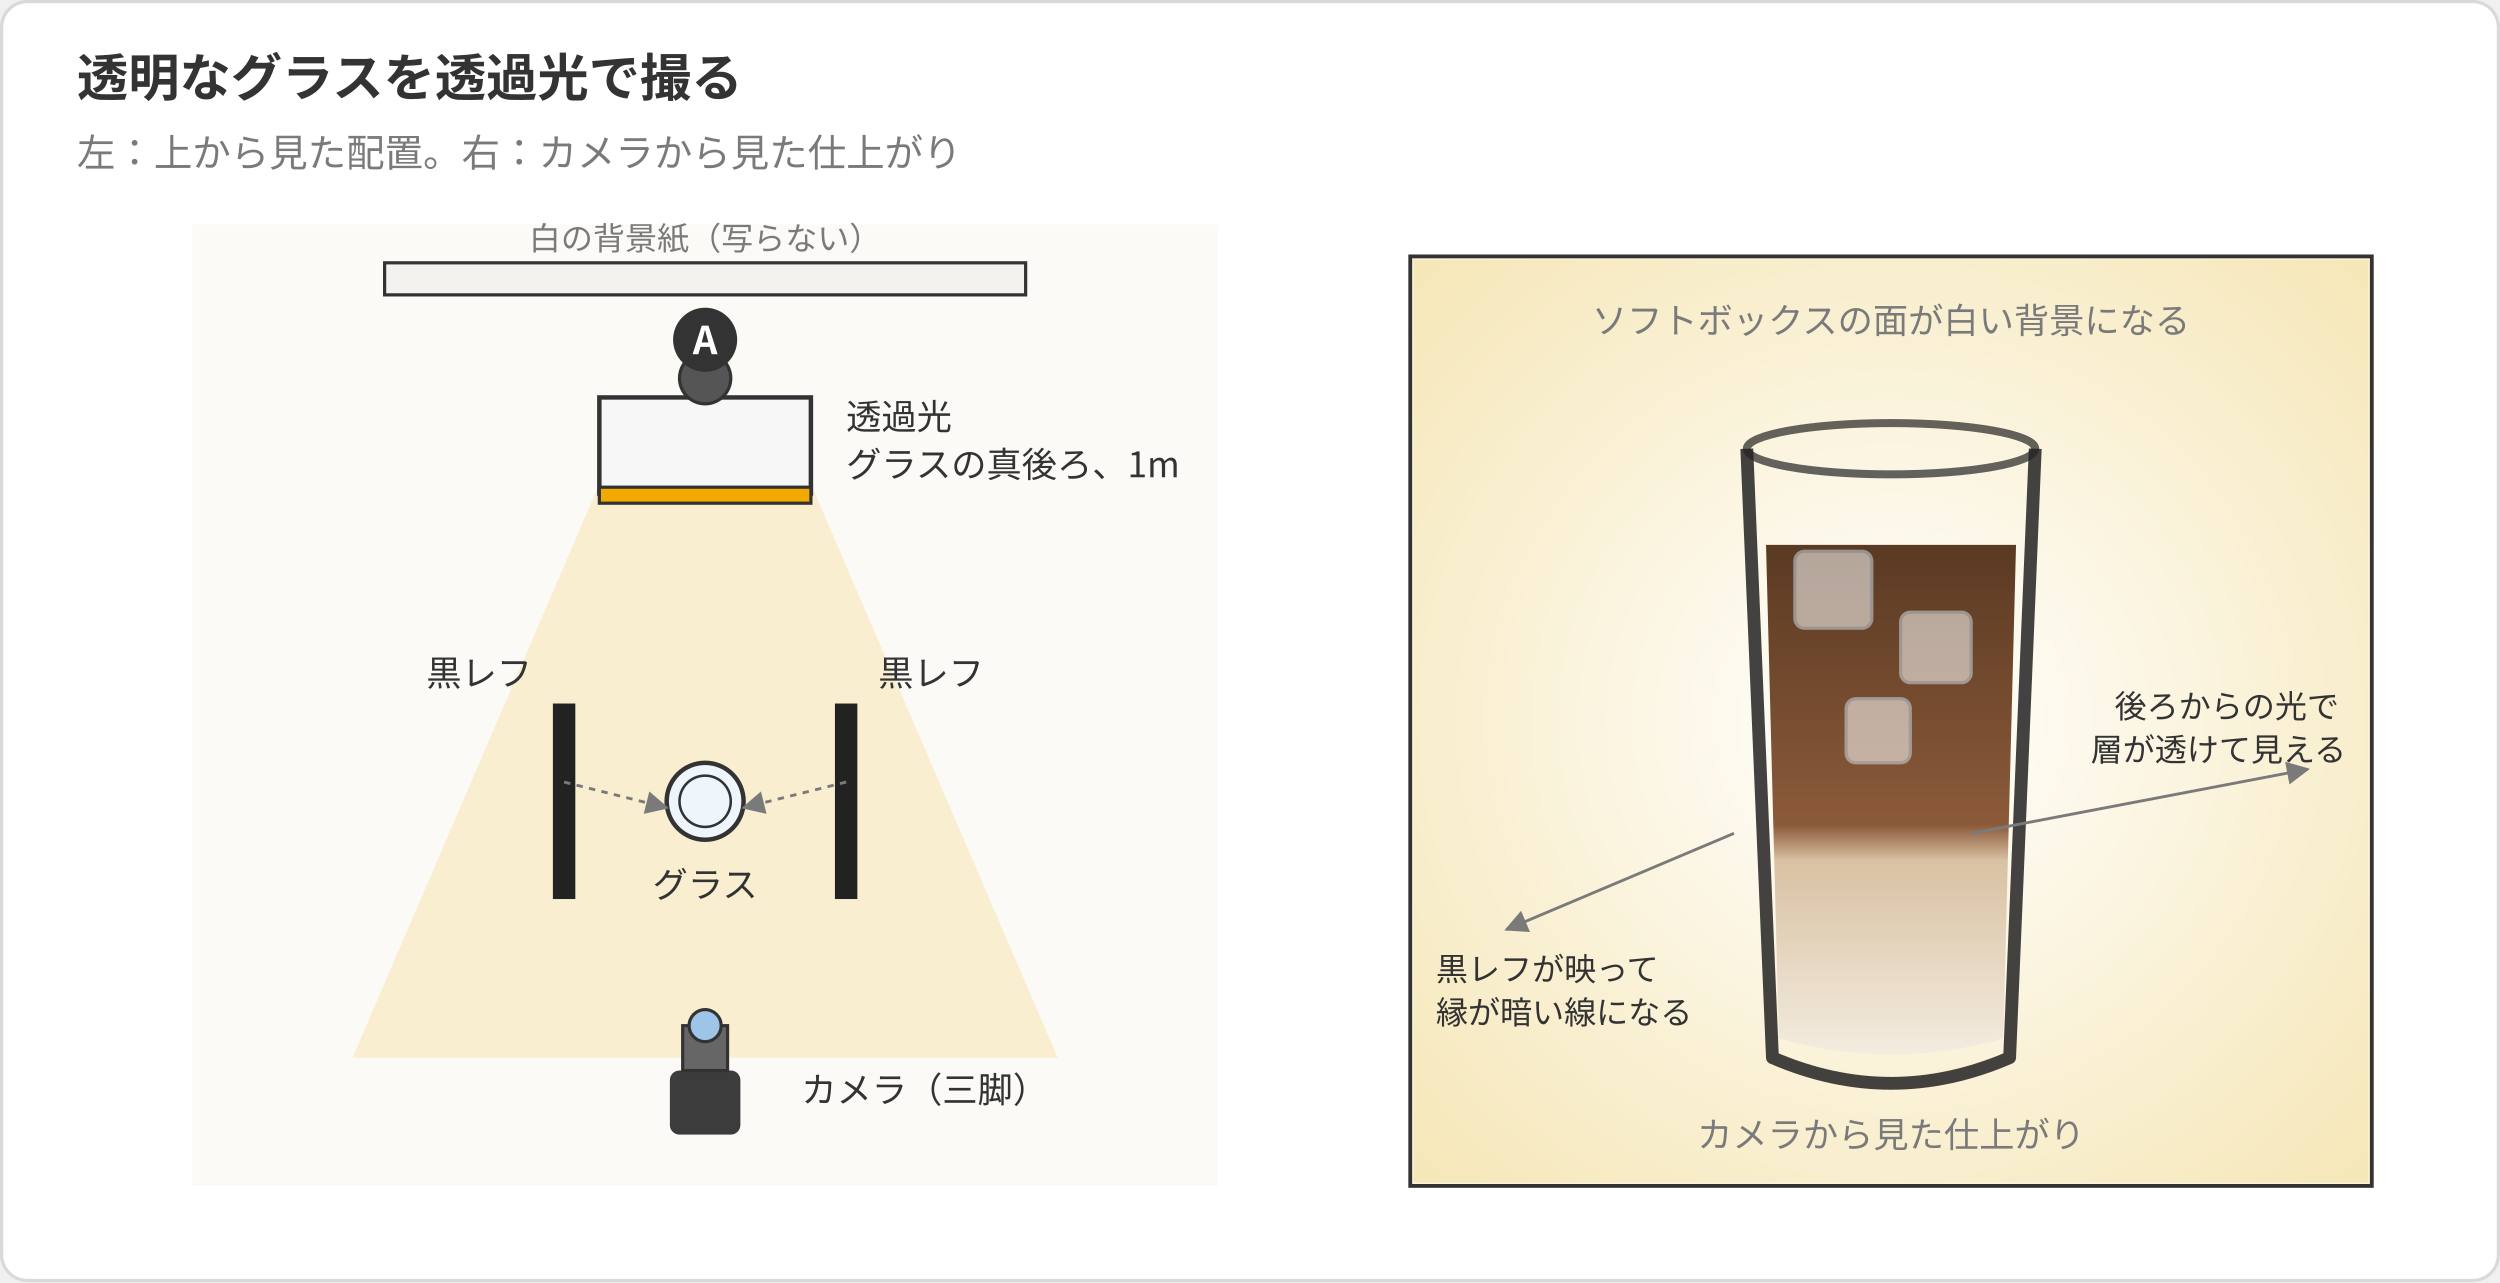
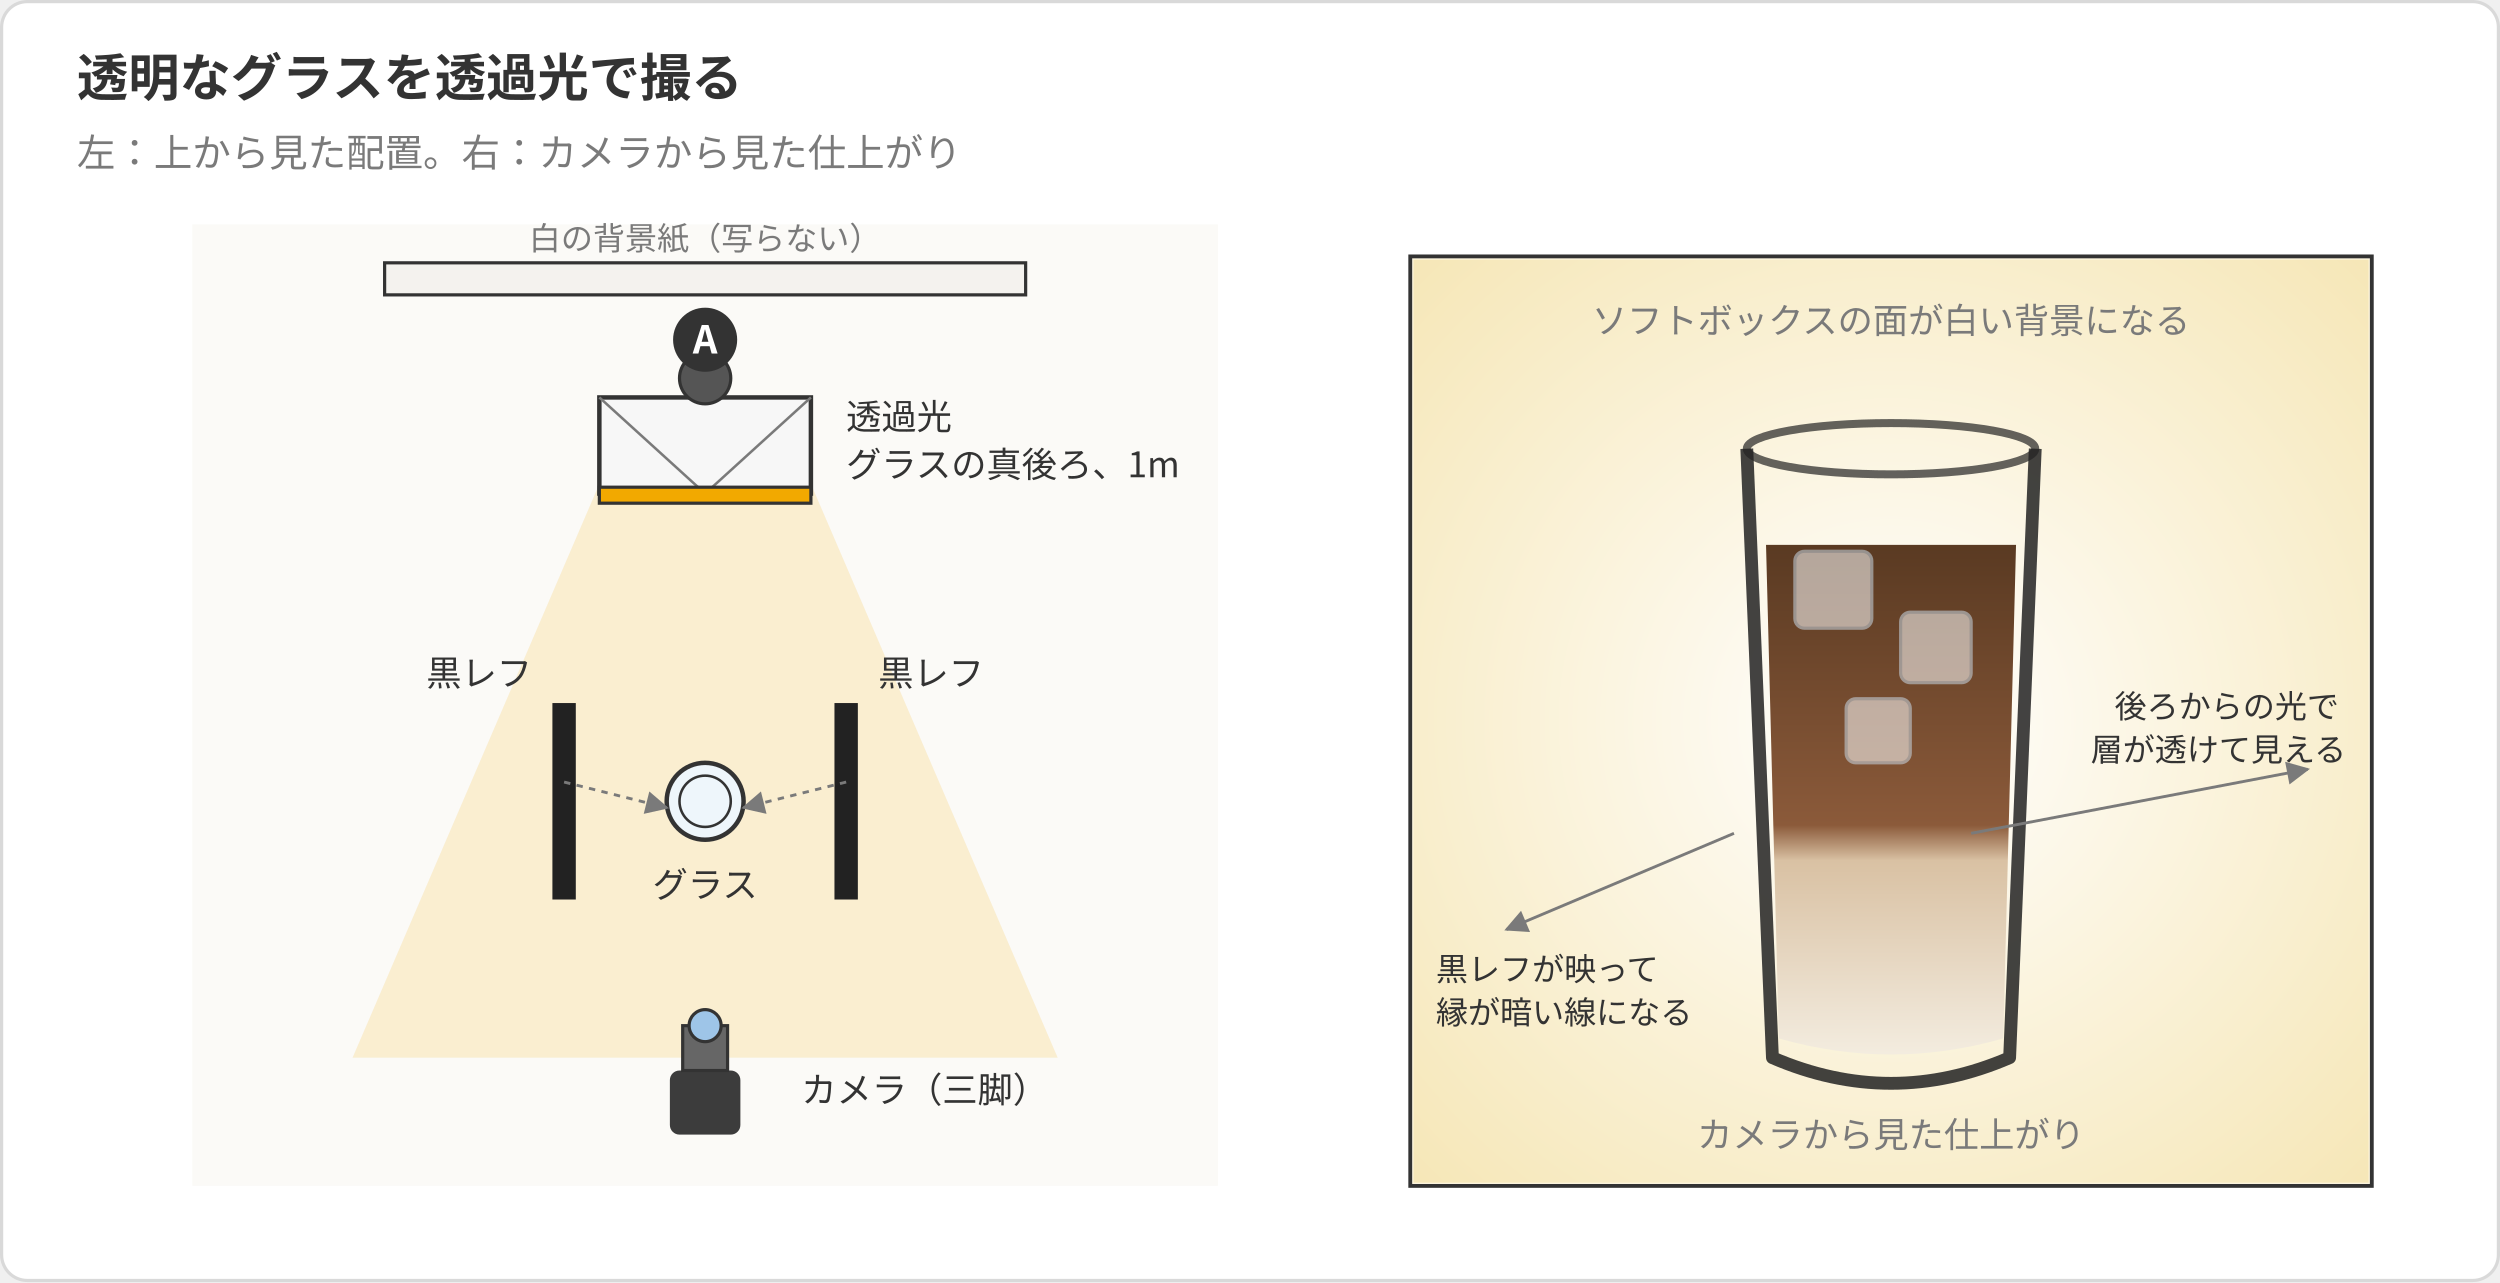
<svg xmlns="http://www.w3.org/2000/svg" viewBox="0 0 780 400" width="780" height="400" role="img" aria-label="透明なグラスを透過光で撮る">
  <defs>
-     <marker id="arrow" viewBox="0 0 10 10" refX="9" refY="5" markerWidth="8" markerHeight="8" orient="auto-start-reverse">
-       <path d="M0,0 L10,5 L0,10 Z" fill="#333333" />
-     </marker>
-     <marker id="arrow-muted" viewBox="0 0 10 10" refX="9" refY="5" markerWidth="8" markerHeight="8" orient="auto-start-reverse">
+     <filter id="blur" x="-30%" y="-30%" width="160%" height="160%">
+       <feGaussianBlur stdDeviation="4" />
+     </filter>
+     <marker id="arrow1" viewBox="0 0 10 10" refX="9" refY="5" markerWidth="8" markerHeight="8" orient="auto-start-reverse">
      <path d="M0,0 L10,5 L0,10 Z" fill="#7a7a7a" />
    </marker>
-     <marker id="arrow-blue" viewBox="0 0 10 10" refX="9" refY="5" markerWidth="8" markerHeight="8" orient="auto-start-reverse">
-       <path d="M0,0 L10,5 L0,10 Z" fill="#2f6db5" />
-     </marker>
+     <radialGradient id="glow2" cx="0.5" cy="0.5" r="0.7">
+       <stop offset="0" stop-color="#ffffff" />
+       <stop offset="1" stop-color="#f6e7b8" />
+     </radialGradient>
+     <linearGradient id="coffee3" x1="0" y1="0" x2="0" y2="1">
+       <stop offset="0" stop-color="#5a3a22" />
+       <stop offset="0.55" stop-color="#8b5a3a" />
+       <stop offset="0.62" stop-color="#d9c1a3" />
+       <stop offset="1" stop-color="#f3ecdf" />
+     </linearGradient>
  </defs>
  <rect x="0.5" y="0.5" width="779" height="399" rx="8" fill="#ffffff" stroke="#d9d9d9" />
  <text x="24.0" y="30.0" font-family="'Noto Sans JP','Noto Sans CJK JP','Hiragino Sans','Yu Gothic','Meiryo',sans-serif" font-size="16" text-anchor="start" fill="#333333" font-weight="bold">
    <tspan x="24.0" dy="0">透明なグラスを透過光で撮る</tspan>
  </text>
  <text x="24.0" y="52.0" font-family="'Noto Sans JP','Noto Sans CJK JP','Hiragino Sans','Yu Gothic','Meiryo',sans-serif" font-size="12" text-anchor="start" fill="#7a7a7a" font-weight="normal">
    <tspan x="24.0" dy="0">左：上から見た配置。右：カメラから見た仕上がり</tspan>
  </text>
  <rect x="60.0" y="70.0" width="320.0" height="300.0" rx="0" fill="#fbfaf7" stroke="none" stroke-width="0" />
  <rect x="120.0" y="82.0" width="200.0" height="10.0" rx="0" fill="#f4f2ee" stroke="#333333" stroke-width="1" />
  <text x="220.0" y="78.0" font-family="'Noto Sans JP','Noto Sans CJK JP','Hiragino Sans','Yu Gothic','Meiryo',sans-serif" font-size="10" text-anchor="middle" fill="#7a7a7a" font-weight="normal">
    <tspan x="220.0" dy="0">白の背景紙（写らない）</tspan>
  </text>
-   <path d="M190,144 L110,330 L330,330 L250,144 Z" fill="#f2a900" opacity="0.16" />
-   <g transform="translate(220,130) rotate(90)">
+   <path d="M190,144 L110,330 L330,330 L250,144 Z" fill="#f2a900" stroke="none" stroke-width="0" opacity="0.16" />
+   <g transform="translate(220.0,130.0) rotate(90) scale(1.0)">
    <rect x="-6" y="-33" width="30" height="66" fill="#f7f7f7" stroke="#333333" stroke-width="1.4" />
+     <line x1="-6" y1="-33" x2="24" y2="0" stroke="#7a7a7a" stroke-width="0.8" />
+     <line x1="-6" y1="33" x2="24" y2="0" stroke="#7a7a7a" stroke-width="0.8" />
    <rect x="22" y="-33" width="5" height="66" fill="#f2a900" stroke="#333333" stroke-width="1" />
    <circle cx="-12" cy="0" r="8" fill="#555555" stroke="#333333" stroke-width="1" />
  </g>
  <circle cx="220.0" cy="106.0" r="10" fill="#333333" />
-   <text x="220.0" y="110.5" font-family="'Noto Sans JP','Noto Sans CJK JP','Hiragino Sans','Yu Gothic','Meiryo',sans-serif" font-size="12" text-anchor="middle" fill="#fff" font-weight="bold">
+   <text x="220.0" y="110.3" font-family="'Noto Sans JP','Noto Sans CJK JP','Hiragino Sans','Yu Gothic','Meiryo',sans-serif" font-size="12.0" text-anchor="middle" fill="#fff" font-weight="bold">
    <tspan x="220.0" dy="0">A</tspan>
  </text>
  <text x="264.0" y="134.0" font-family="'Noto Sans JP','Noto Sans CJK JP','Hiragino Sans','Yu Gothic','Meiryo',sans-serif" font-size="11" text-anchor="start" fill="#333333" font-weight="normal">
    <tspan x="264.0" dy="0">透過光</tspan>
    <tspan x="264.0" dy="14.9">グラスの真後ろ、1m</tspan>
  </text>
  <circle cx="220.0" cy="250.0" r="12" fill="#eef6fb" stroke="#333333" stroke-width="1.4" />
  <circle cx="220.0" cy="250.0" r="8" fill="none" stroke="#333333" stroke-width="0.8" />
  <text x="220.0" y="280.0" font-family="'Noto Sans JP','Noto Sans CJK JP','Hiragino Sans','Yu Gothic','Meiryo',sans-serif" font-size="11" text-anchor="middle" fill="#333333" font-weight="normal">
    <tspan x="220.0" dy="0">グラス</tspan>
  </text>
-   <rect x="173.0" y="220.0" width="6.0" height="60.0" rx="0" fill="#222222" stroke="#222222" stroke-width="1" />
-   <rect x="261.0" y="220.0" width="6.0" height="60.0" rx="0" fill="#222222" stroke="#222222" stroke-width="1" />
+   <g transform="translate(176.0,250.0) rotate(0)">
+     <rect x="-3.0" y="-30.0" width="6" height="60" fill="#222222" stroke="#222222" stroke-width="1.3" />
+   </g>
+   <g transform="translate(264.0,250.0) rotate(0)">
+     <rect x="-3.0" y="-30.0" width="6" height="60" fill="#222222" stroke="#222222" stroke-width="1.3" />
+   </g>
  <text x="166.0" y="214.0" font-family="'Noto Sans JP','Noto Sans CJK JP','Hiragino Sans','Yu Gothic','Meiryo',sans-serif" font-size="11" text-anchor="end" fill="#333333" font-weight="normal">
    <tspan x="166.0" dy="0">黒レフ</tspan>
  </text>
  <text x="274.0" y="214.0" font-family="'Noto Sans JP','Noto Sans CJK JP','Hiragino Sans','Yu Gothic','Meiryo',sans-serif" font-size="11" text-anchor="start" fill="#333333" font-weight="normal">
    <tspan x="274.0" dy="0">黒レフ</tspan>
  </text>
-   <line x1="176.0" y1="244.0" x2="208.0" y2="252.0" stroke="#7a7a7a" stroke-width="0.9" stroke-dasharray="2 2" marker-end="url(#arrow-muted)" />
-   <line x1="264.0" y1="244.0" x2="232.0" y2="252.0" stroke="#7a7a7a" stroke-width="0.9" stroke-dasharray="2 2" marker-end="url(#arrow-muted)" />
-   <g transform="translate(220,340) rotate(-90)">
+   <line x1="176.0" y1="244.0" x2="208.0" y2="252.0" stroke="#7a7a7a" stroke-width="0.9" stroke-dasharray="2 2" marker-end="url(#arrow1)" />
+   <line x1="264.0" y1="244.0" x2="232.0" y2="252.0" stroke="#7a7a7a" stroke-width="0.9" stroke-dasharray="2 2" marker-end="url(#arrow1)" />
+   <g transform="translate(220.0,340.0) rotate(-90) scale(1.0)">
    <rect x="-14" y="-11" width="20" height="22" rx="3" fill="#3c3c3c" />
    <rect x="6" y="-7" width="14" height="14" fill="#666" stroke="#333333" stroke-width="1" />
    <circle cx="20" cy="0" r="5" fill="#9ec5e8" stroke="#333333" stroke-width="1" />
  </g>
  <text x="250.0" y="344.0" font-family="'Noto Sans JP','Noto Sans CJK JP','Hiragino Sans','Yu Gothic','Meiryo',sans-serif" font-size="11" text-anchor="start" fill="#333333" font-weight="normal">
    <tspan x="250.0" dy="0">カメラ（三脚）</tspan>
  </text>
  <rect x="440.0" y="80.0" width="300.0" height="290.0" rx="0" fill="#fff8e1" stroke="#333333" stroke-width="1.2" />
-   <rect x="441" y="81" width="298" height="288" fill="url(#bg-glow)" />
-   <defs>
-     <radialGradient id="bg-glow" cx="0.5" cy="0.5" r="0.7">
-       <stop offset="0" stop-color="#ffffff" />
-       <stop offset="1" stop-color="#f6e7b8" />
-     </radialGradient>
-     <linearGradient id="coffee" x1="0" y1="0" x2="0" y2="1">
-       <stop offset="0" stop-color="#5a3a22" />
-       <stop offset="0.55" stop-color="#8b5a3a" />
-       <stop offset="0.62" stop-color="#d9c1a3" />
-       <stop offset="1" stop-color="#f3ecdf" />
-     </linearGradient>
-   </defs>
-   <path d="M551.0,170 L555.0,324 Q590.0,334 625.0,324 L629.0,170 Z" fill="url(#coffee)" />
-   <rect x="560.0" y="172" width="24" height="24" rx="3" fill="#ffffff" opacity="0.55" stroke="#c9d8e6" stroke-width="1" />
-   <rect x="593.0" y="191" width="22" height="22" rx="3" fill="#ffffff" opacity="0.55" stroke="#c9d8e6" stroke-width="1" />
-   <rect x="576.0" y="218" width="20" height="20" rx="3" fill="#ffffff" opacity="0.55" stroke="#c9d8e6" stroke-width="1" />
-   <path d="M545.0,140 L553.0,330 Q590.0,346 627.0,330 L635.0,140" fill="none" stroke="#222222" stroke-width="4" stroke-linejoin="round" opacity="0.85" />
+   <rect x="441.0" y="81.0" width="298.0" height="288.0" rx="0" fill="url(#glow2)" stroke="none" stroke-width="0" />
+   <path d="M551.0,170 L555.0,324 Q590.0,334 625.0,324 L629.0,170 Z" fill="url(#coffee3)" stroke="none" stroke-width="0" />
+   <rect x="560.0" y="172.0" width="24.0" height="24.0" rx="3" fill="#ffffff" stroke="#c9d8e6" stroke-width="1" opacity="0.55" />
+   <rect x="593.0" y="191.0" width="22.0" height="22.0" rx="3" fill="#ffffff" stroke="#c9d8e6" stroke-width="1" opacity="0.55" />
+   <rect x="576.0" y="218.0" width="20.0" height="20.0" rx="3" fill="#ffffff" stroke="#c9d8e6" stroke-width="1" opacity="0.55" />
+   <path d="M545.0,140 L553.0,330 Q590.0,346 627.0,330 L635.0,140" fill="none" stroke="#222222" stroke-width="4" opacity="0.85" stroke-linejoin="round" />
  <ellipse cx="590.0" cy="140" rx="45.0" ry="8" fill="none" stroke="#222222" stroke-width="2.5" opacity="0.7" />
-   <line x1="541.0" y1="260.0" x2="470.0" y2="290.0" stroke="#7a7a7a" stroke-width="0.9" marker-end="url(#arrow-muted)" />
+   <line x1="541.0" y1="260.0" x2="470.0" y2="290.0" stroke="#7a7a7a" stroke-width="0.9" marker-end="url(#arrow1)" />
  <text x="448.0" y="306.0" font-family="'Noto Sans JP','Noto Sans CJK JP','Hiragino Sans','Yu Gothic','Meiryo',sans-serif" font-size="10" text-anchor="start" fill="#333333" font-weight="normal">
    <tspan x="448.0" dy="0">黒レフが映って</tspan>
    <tspan x="448.0" dy="13.5">縁が暗い線になる</tspan>
  </text>
-   <line x1="615.0" y1="260.0" x2="720.0" y2="240.0" stroke="#7a7a7a" stroke-width="0.9" marker-end="url(#arrow-muted)" />
+   <line x1="615.0" y1="260.0" x2="720.0" y2="240.0" stroke="#7a7a7a" stroke-width="0.9" marker-end="url(#arrow1)" />
  <text x="732.0" y="224.0" font-family="'Noto Sans JP','Noto Sans CJK JP','Hiragino Sans','Yu Gothic','Meiryo',sans-serif" font-size="10" text-anchor="end" fill="#333333" font-weight="normal">
    <tspan x="732.0" dy="0">後ろからの光で</tspan>
    <tspan x="732.0" dy="13.5">層が透けて見える</tspan>
  </text>
  <text x="590.0" y="104.0" font-family="'Noto Sans JP','Noto Sans CJK JP','Hiragino Sans','Yu Gothic','Meiryo',sans-serif" font-size="11" text-anchor="middle" fill="#7a7a7a" font-weight="normal">
    <tspan x="590.0" dy="0">ソフトボックスの面が白い背景になる</tspan>
  </text>
  <text x="590.0" y="358.0" font-family="'Noto Sans JP','Noto Sans CJK JP','Hiragino Sans','Yu Gothic','Meiryo',sans-serif" font-size="11" text-anchor="middle" fill="#7a7a7a" font-weight="normal">
    <tspan x="590.0" dy="0">カメラから見た仕上がり</tspan>
  </text>
</svg>
